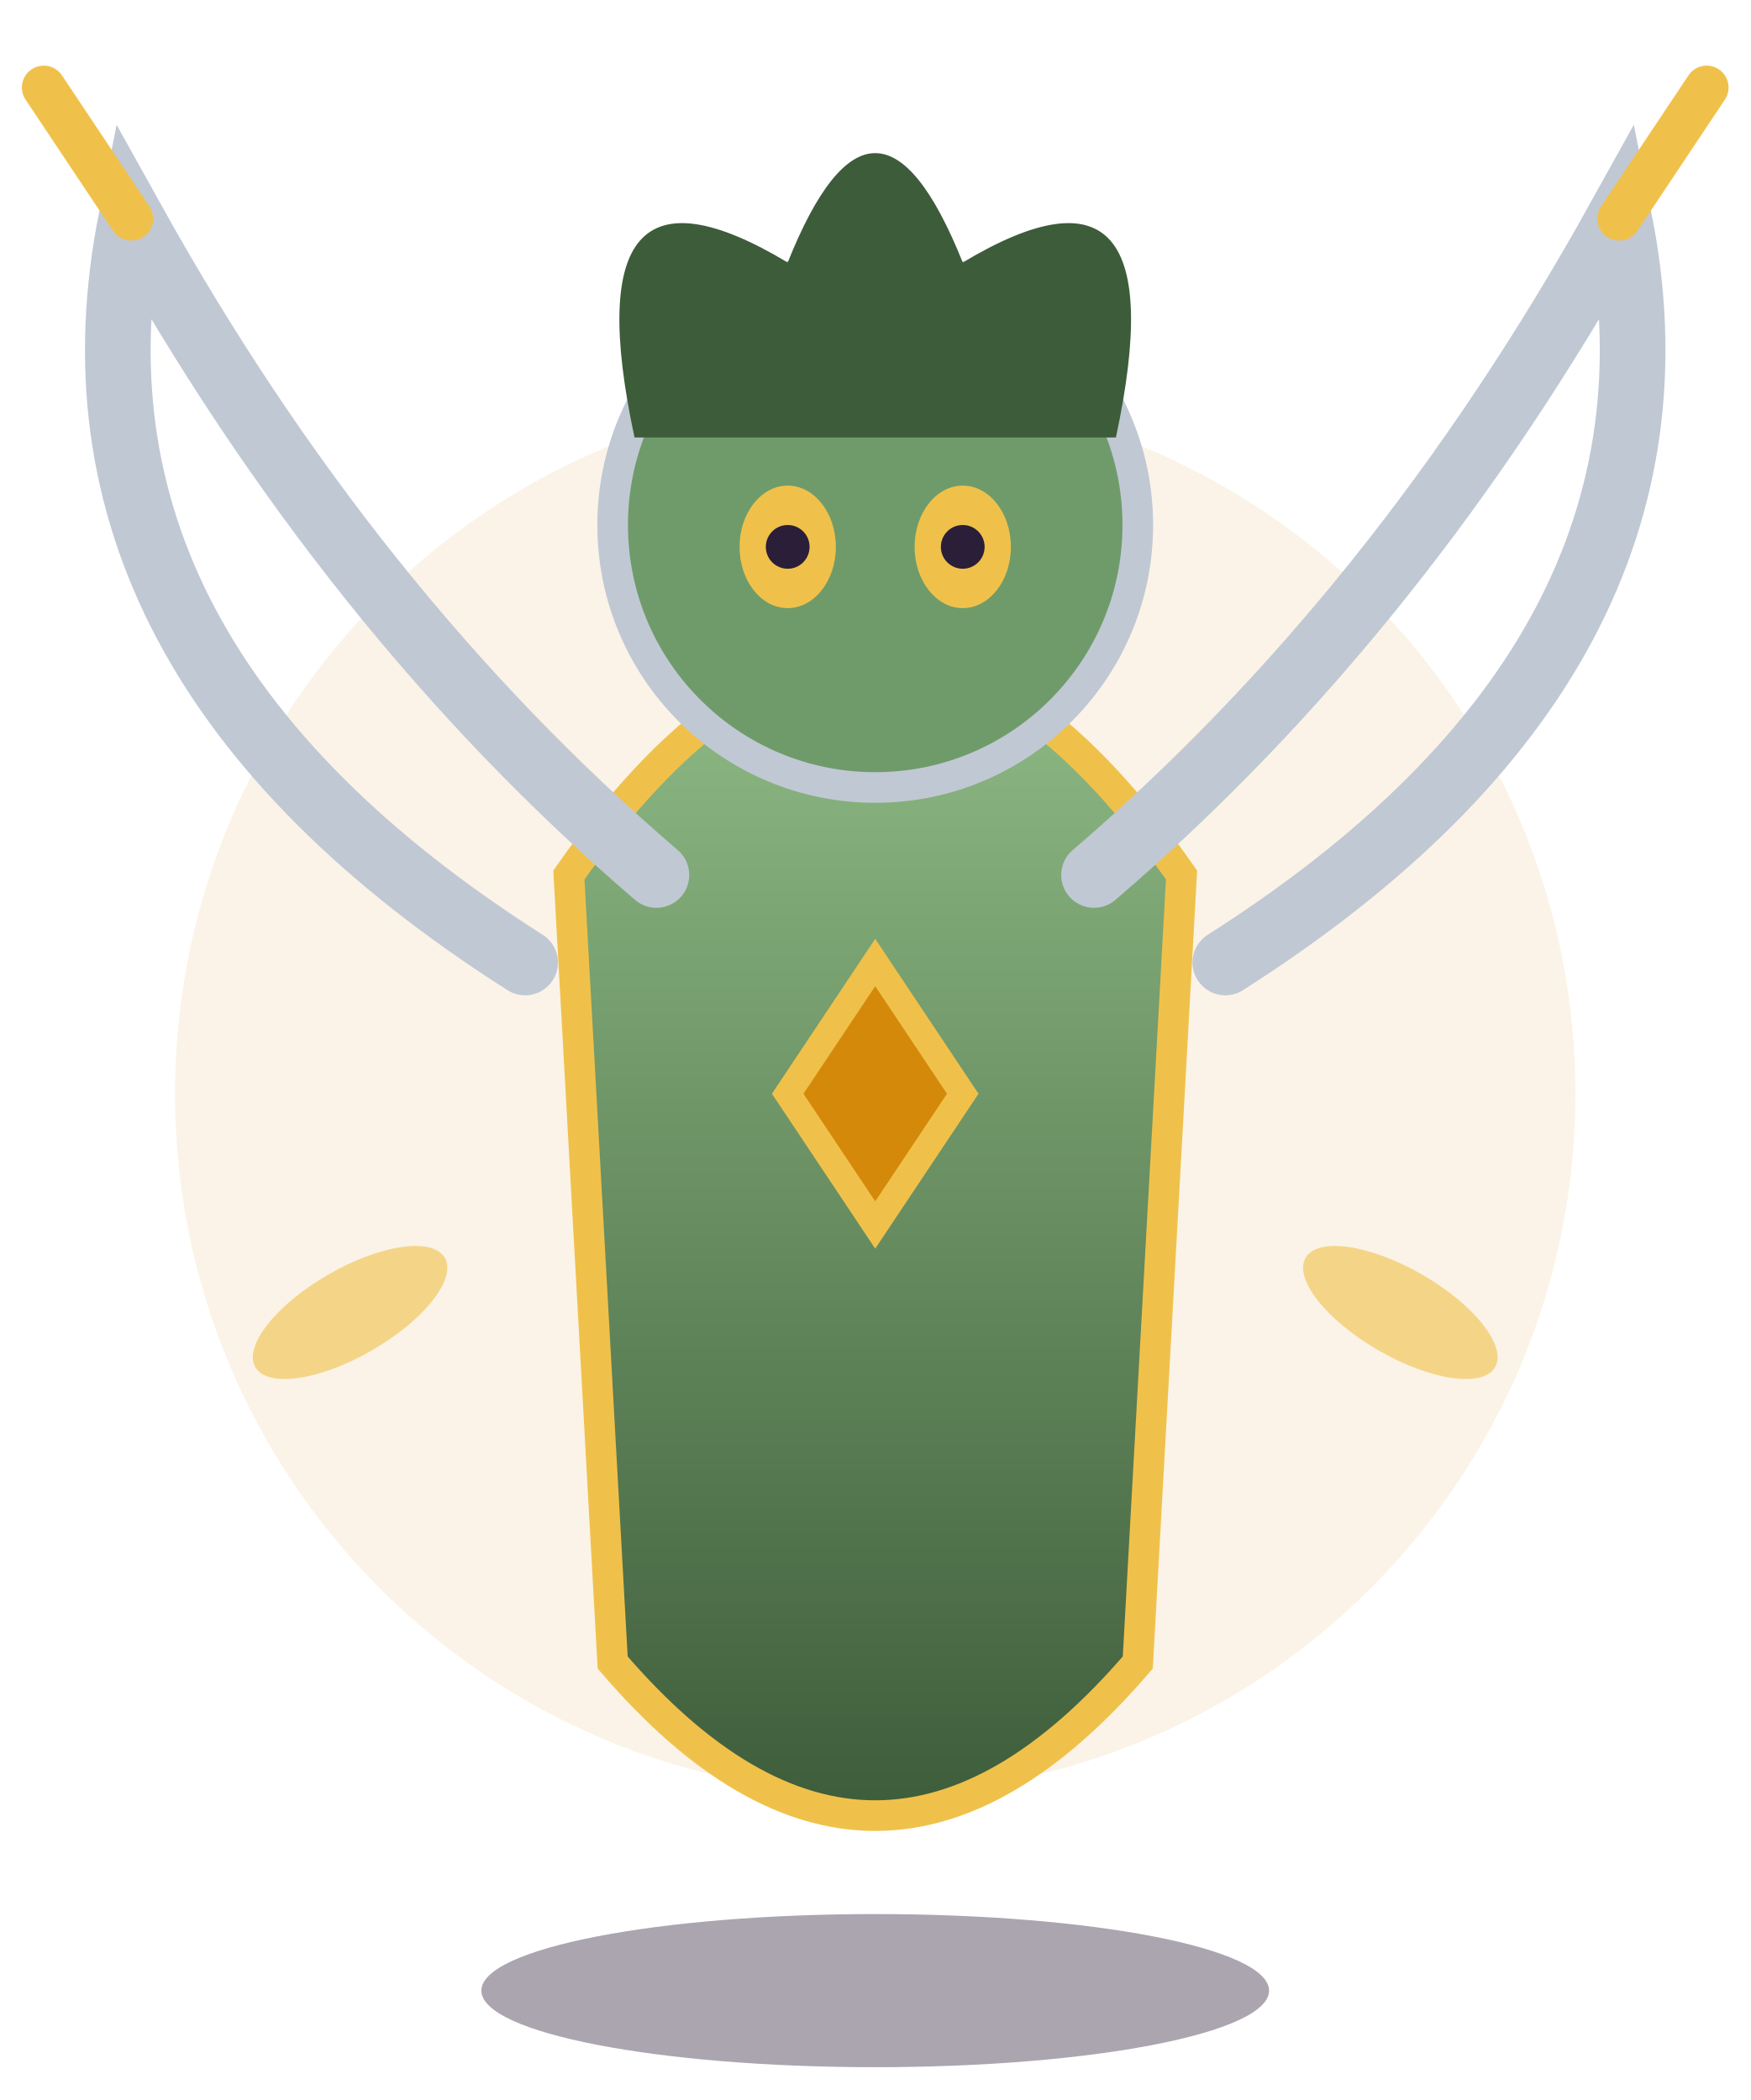
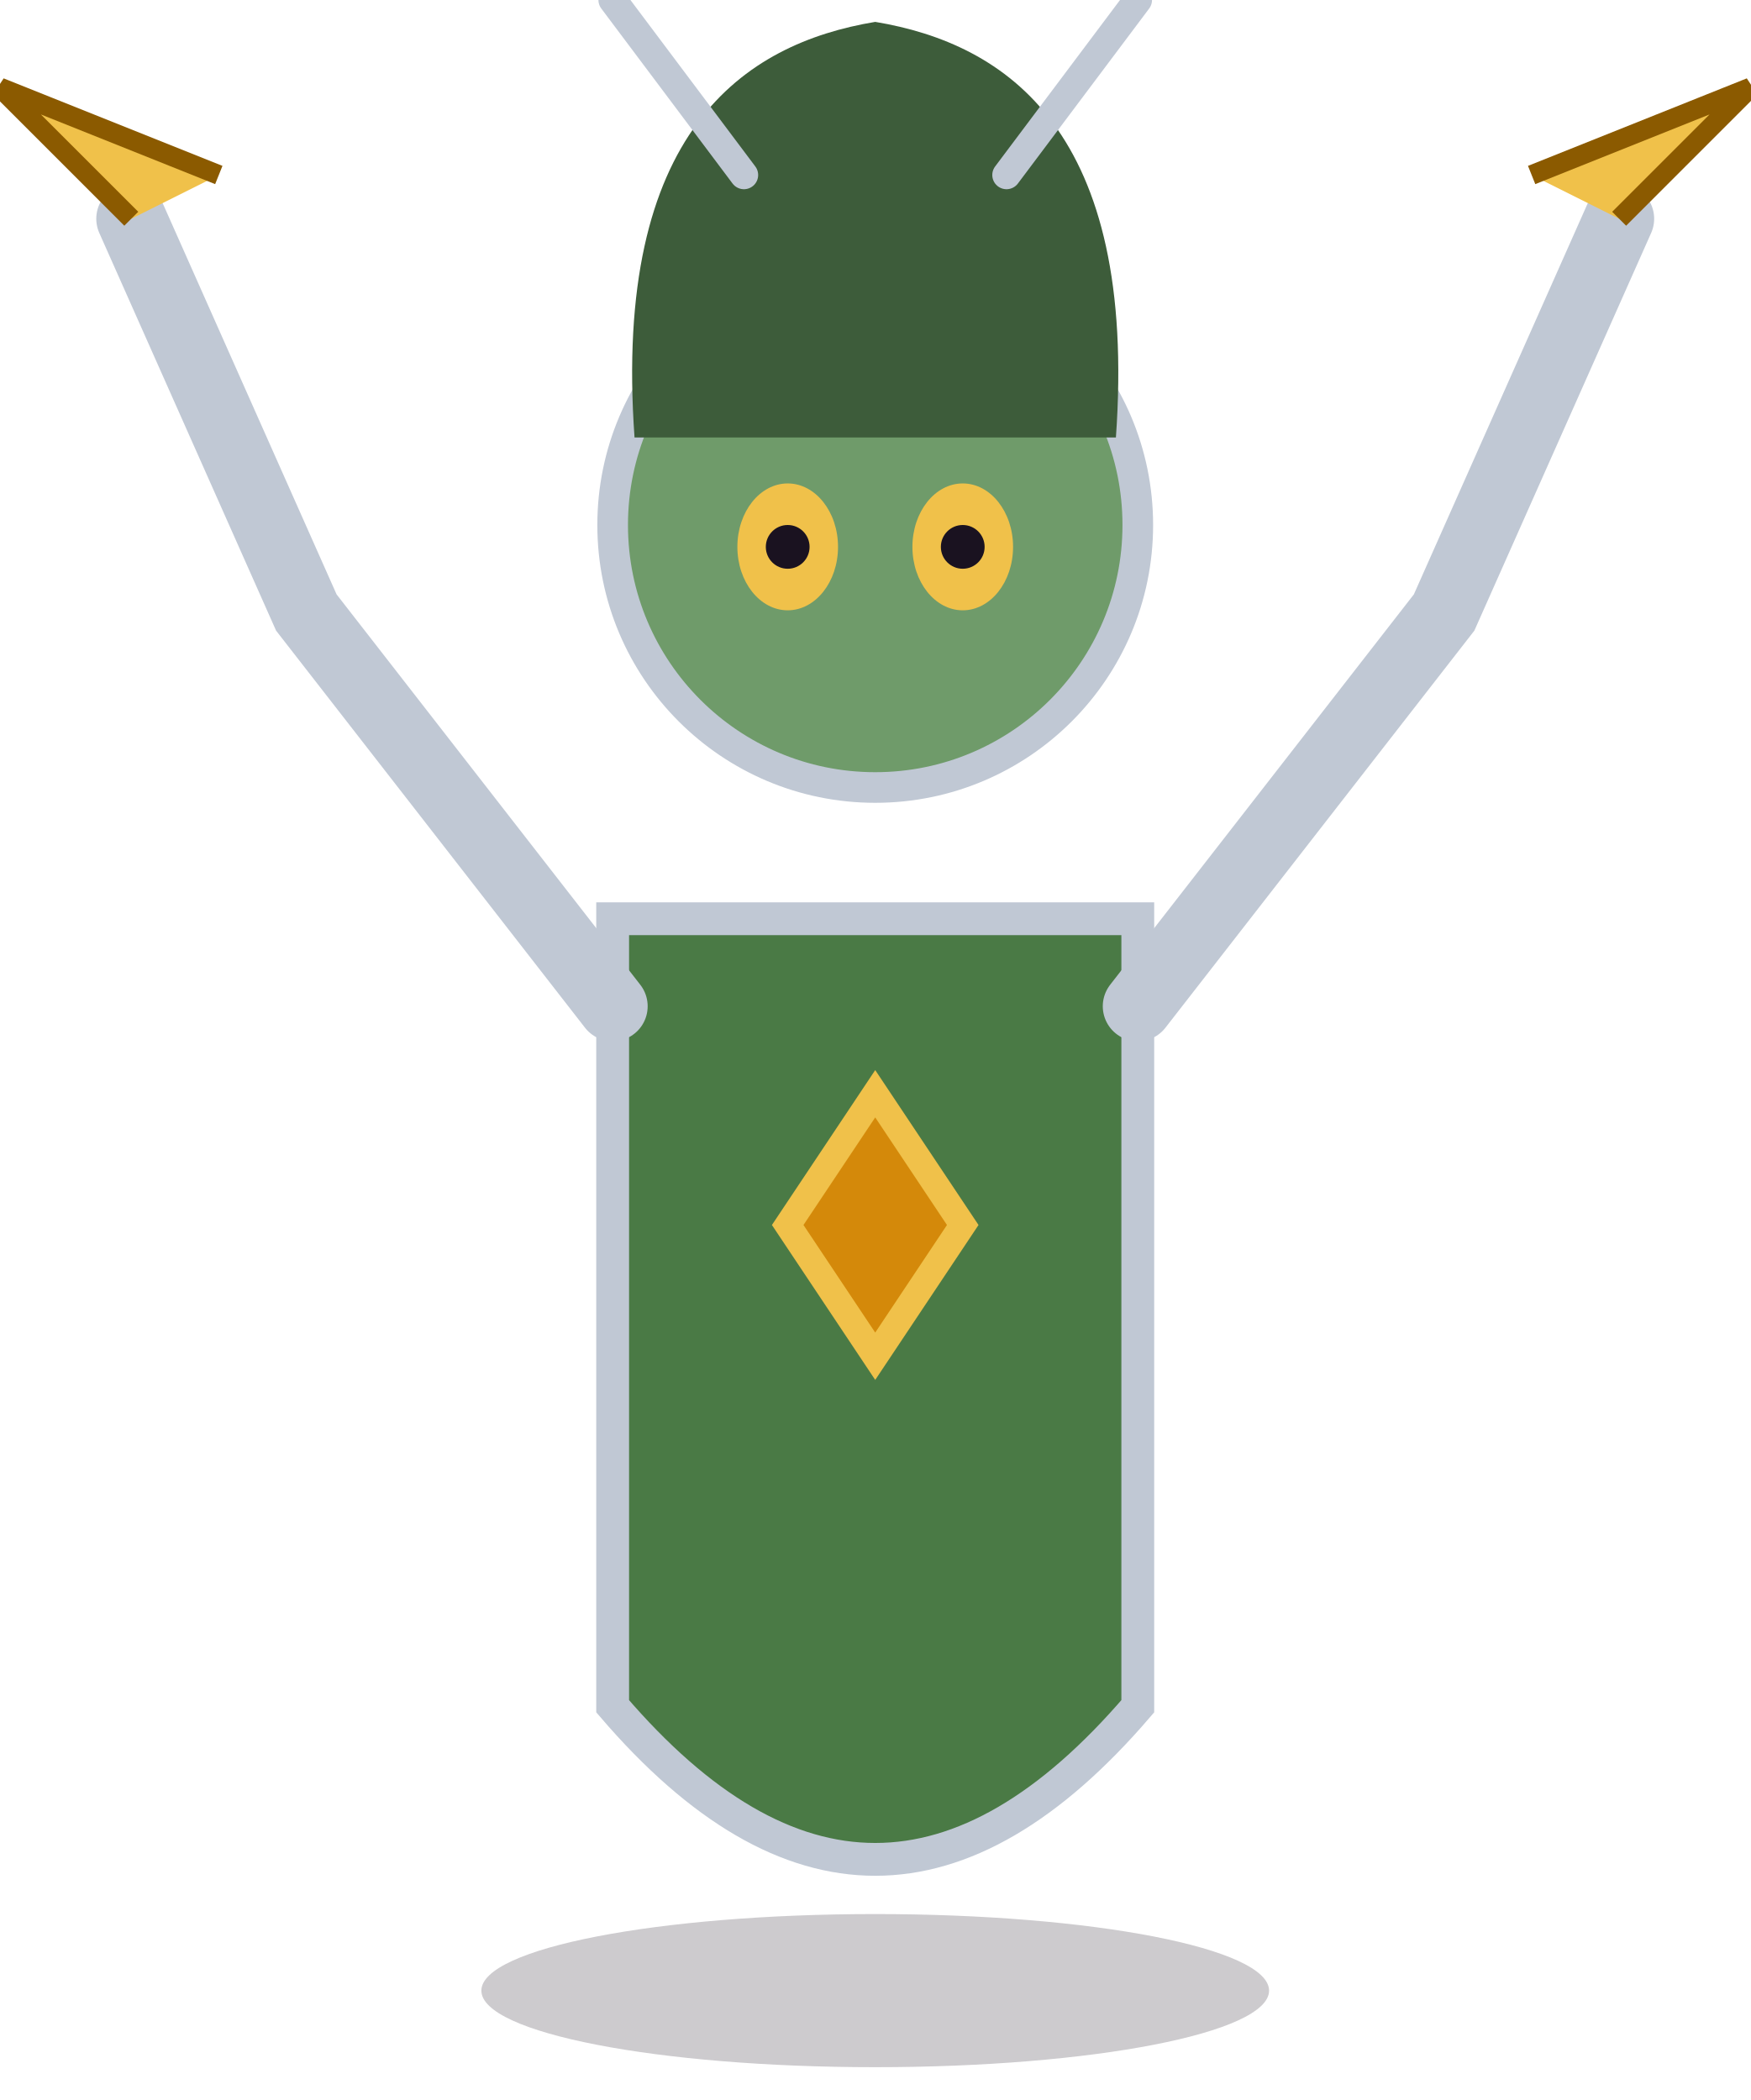
<svg xmlns="http://www.w3.org/2000/svg" viewBox="0 0 80 96" width="80" height="96">
-   <defs>
-     <linearGradient id="jade2" x1="0" y1="0" x2="0" y2="1">
-       <stop offset="0%" stop-color="#8FBB85" />
-       <stop offset="100%" stop-color="#3d5c3a" />
-     </linearGradient>
-   </defs>
-   <ellipse cx="40" cy="91" rx="18" ry="3.5" fill="#2a1e38" opacity=".4" />
-   <circle cx="40" cy="50" r="32" fill="#D4890A" opacity=".1" />
-   <path d="M26 40 Q40 20 54 40 L52 76 Q40 90 28 76 Z" fill="url(#jade2)" stroke="#F0C14A" stroke-width="1.4" />
-   <path d="M24 44 Q2 30 6 10 Q16 28 30 40" fill="none" stroke="#C0C8D4" stroke-width="3" stroke-linecap="round" />
-   <path d="M56 44 Q78 30 74 10 Q64 28 50 40" fill="none" stroke="#C0C8D4" stroke-width="3" stroke-linecap="round" />
-   <path d="M6 10 L2 4 M74 10 L78 4" stroke="#F0C14A" stroke-width="2" stroke-linecap="round" />
-   <path d="M36 50 L40 44 L44 50 L40 56 Z" fill="#D4890A" stroke="#F0C14A" stroke-width="1.2" />
+   <ellipse cx="40" cy="91" rx="18" ry="3.5" fill="#1A1220" opacity=".22" />
+   <path d="M28 42 L52 42 L52 78 Q40 92 28 78 Z" fill="#4A7A45" stroke="#C0C8D4" stroke-width="1.5" />
+   <path d="M36 56 L40 50 L44 56 L40 62 Z" fill="#D4890A" stroke="#F0C14A" stroke-width="1.2" />
+   <path d="M28 46 L14 28 L6 10" fill="none" stroke="#C0C8D4" stroke-width="3.2" stroke-linecap="round" />
+   <path d="M6 10 L0 4 L10 8" fill="#F0C14A" stroke="#8B5A00" stroke-width=".9" />
+   <path d="M52 46 L66 28 L74 10" fill="none" stroke="#C0C8D4" stroke-width="3.2" stroke-linecap="round" />
+   <path d="M74 10 L80 4 L70 8" fill="#F0C14A" stroke="#8B5A00" stroke-width=".9" />
  <circle cx="40" cy="24" r="12" fill="#6F9B6A" stroke="#C0C8D4" stroke-width="1.4" />
-   <path d="M29 20 Q26 6 36 12 Q40 2 44 12 Q54 6 51 20" fill="#3d5c3a" />
-   <ellipse cx="36" cy="25" rx="2.2" ry="2.8" fill="#F0C14A" />
-   <ellipse cx="44" cy="25" rx="2.2" ry="2.8" fill="#F0C14A" />
-   <circle cx="36" cy="25" r="1" fill="#2a1e38" />
-   <circle cx="44" cy="25" r="1" fill="#2a1e38" />
-   <g fill="#F0C14A" opacity=".6">
-     <ellipse cx="16" cy="60" rx="5" ry="2" transform="rotate(-30 16 60)" />
-     <ellipse cx="64" cy="60" rx="5" ry="2" transform="rotate(30 64 60)" />
-   </g>
+   <path d="M29 20 C28 6 34 2 40 1 C46 2 52 6 51 20" fill="#3d5c3a" />
+   <line x1="34" y1="8" x2="28" y2="0" stroke="#C0C8D4" stroke-width="1.3" stroke-linecap="round" />
+   <line x1="46" y1="8" x2="52" y2="0" stroke="#C0C8D4" stroke-width="1.3" stroke-linecap="round" />
+   <ellipse cx="36" cy="25" rx="2.3" ry="2.9" fill="#F0C14A" />
+   <ellipse cx="44" cy="25" rx="2.3" ry="2.9" fill="#F0C14A" />
+   <circle cx="36" cy="25" r="1" fill="#1A1220" />
+   <circle cx="44" cy="25" r="1" fill="#1A1220" />
</svg>
